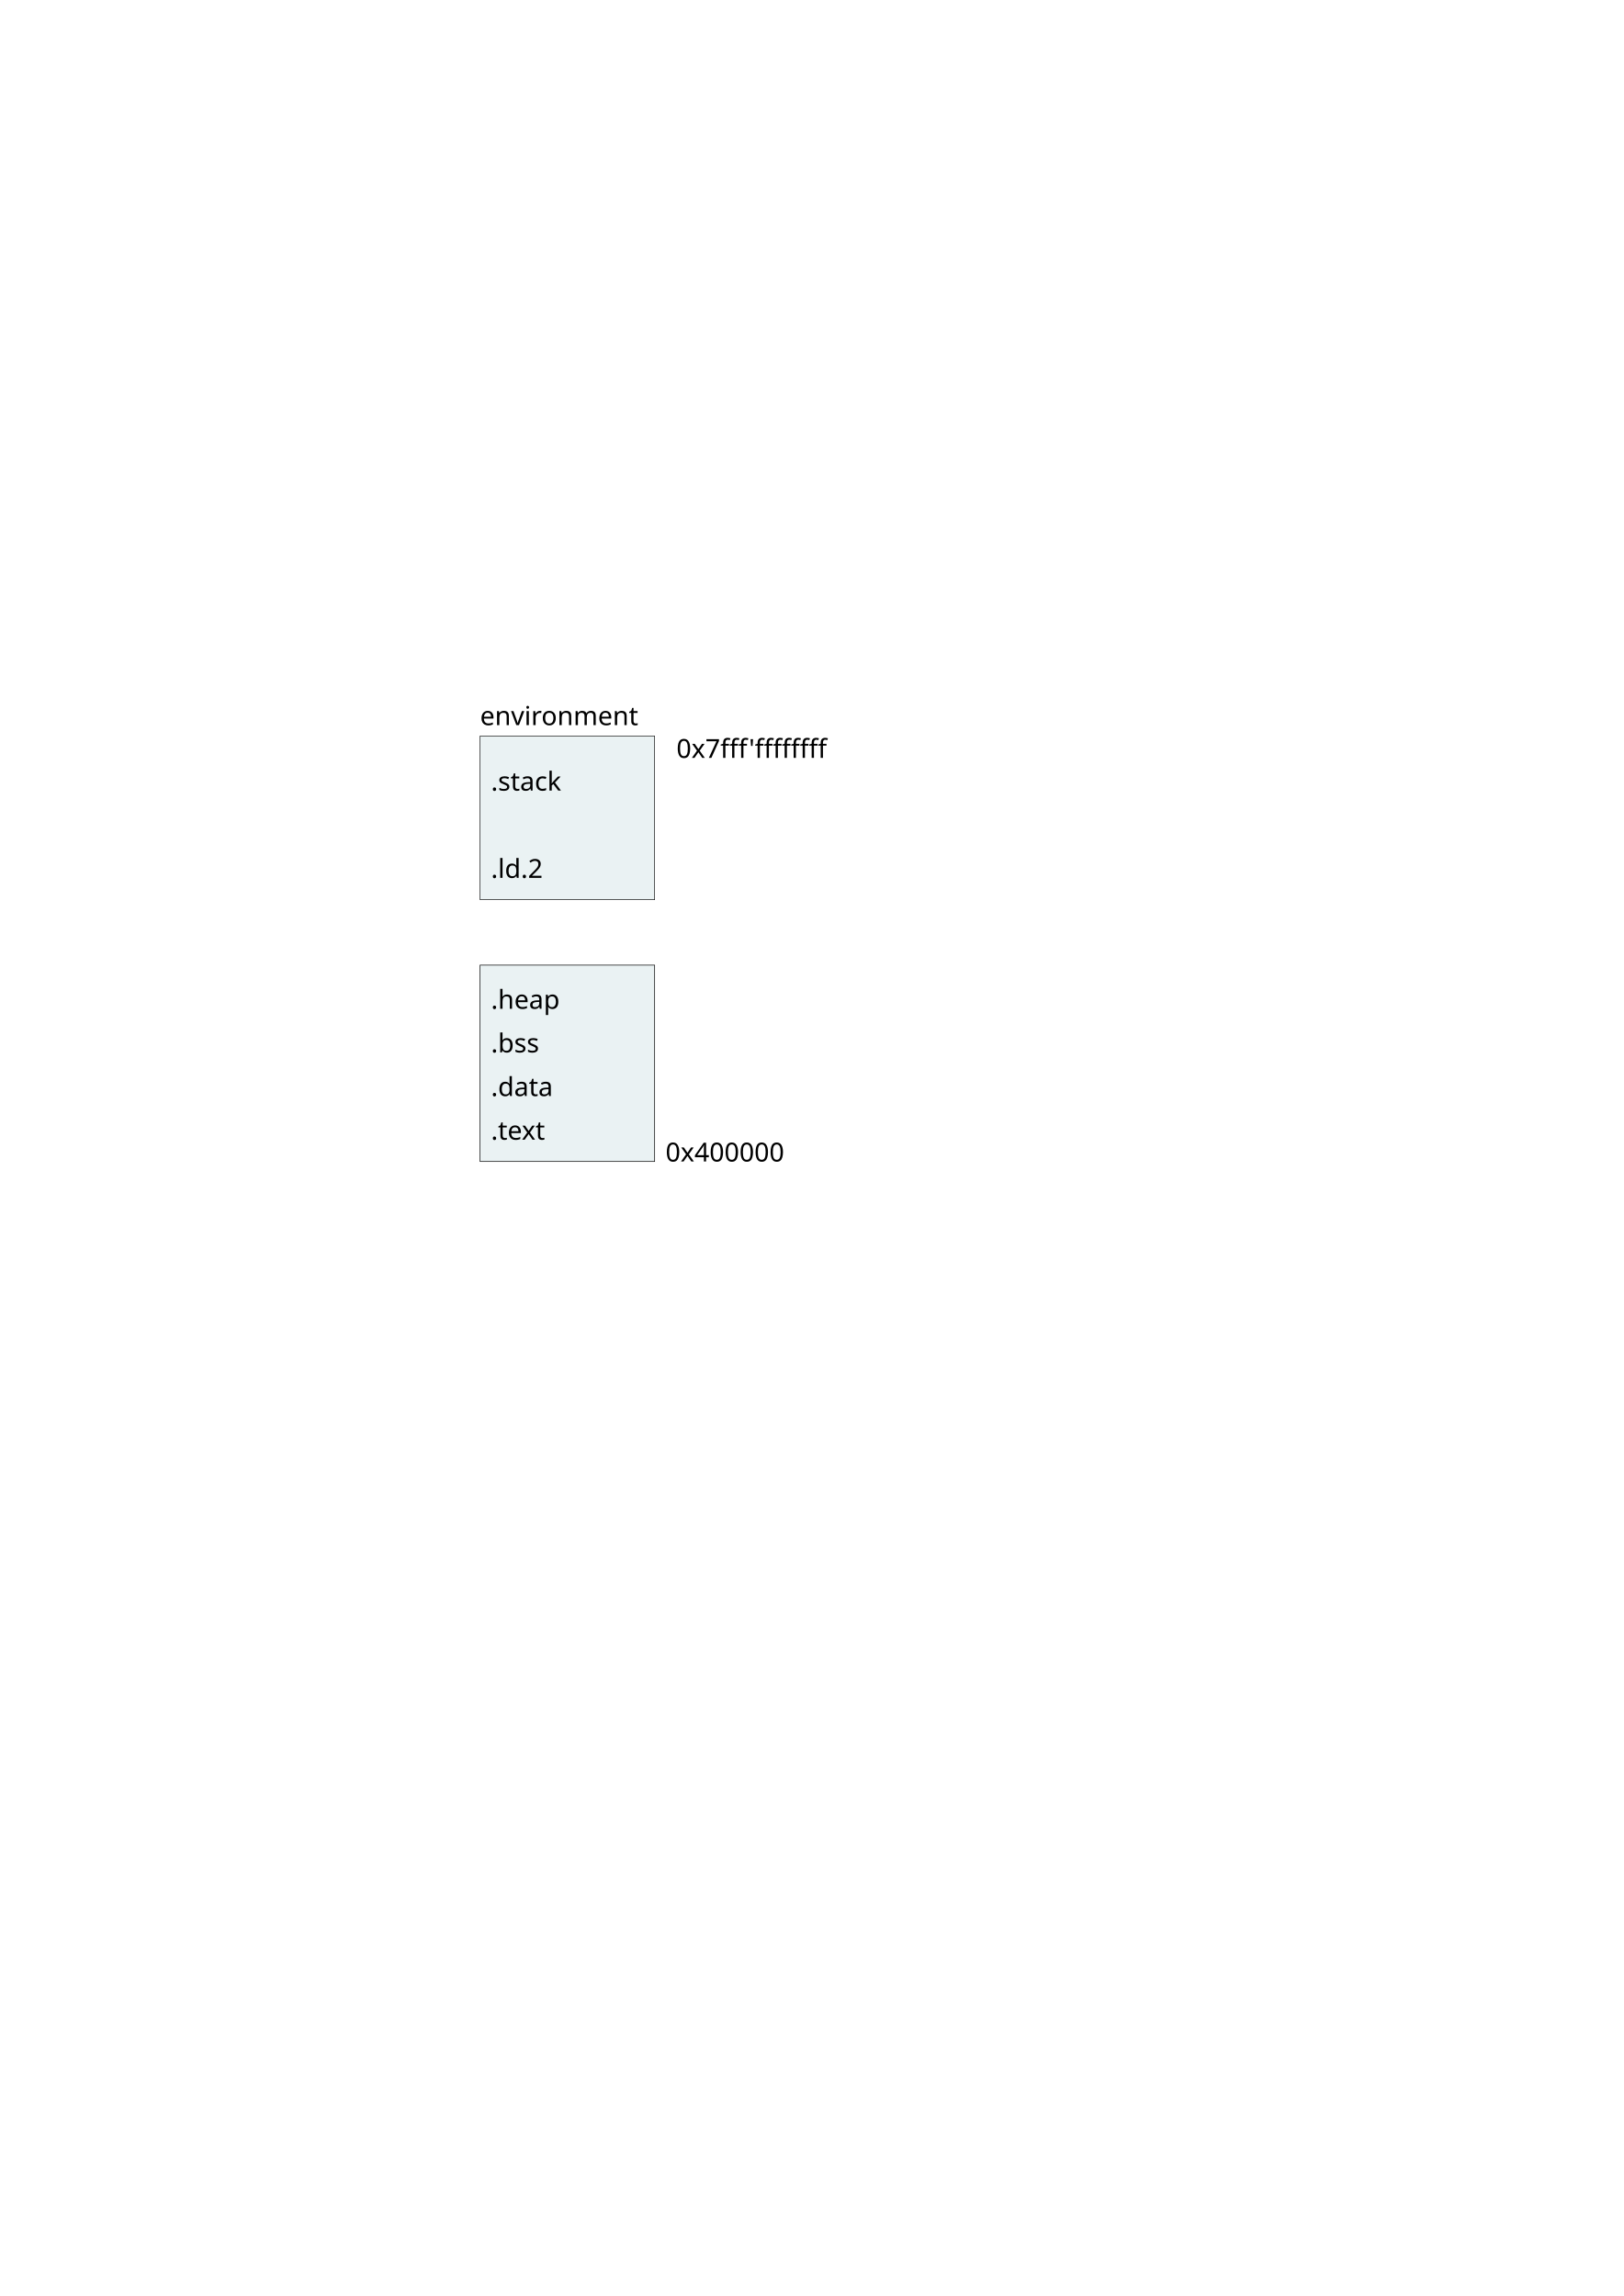
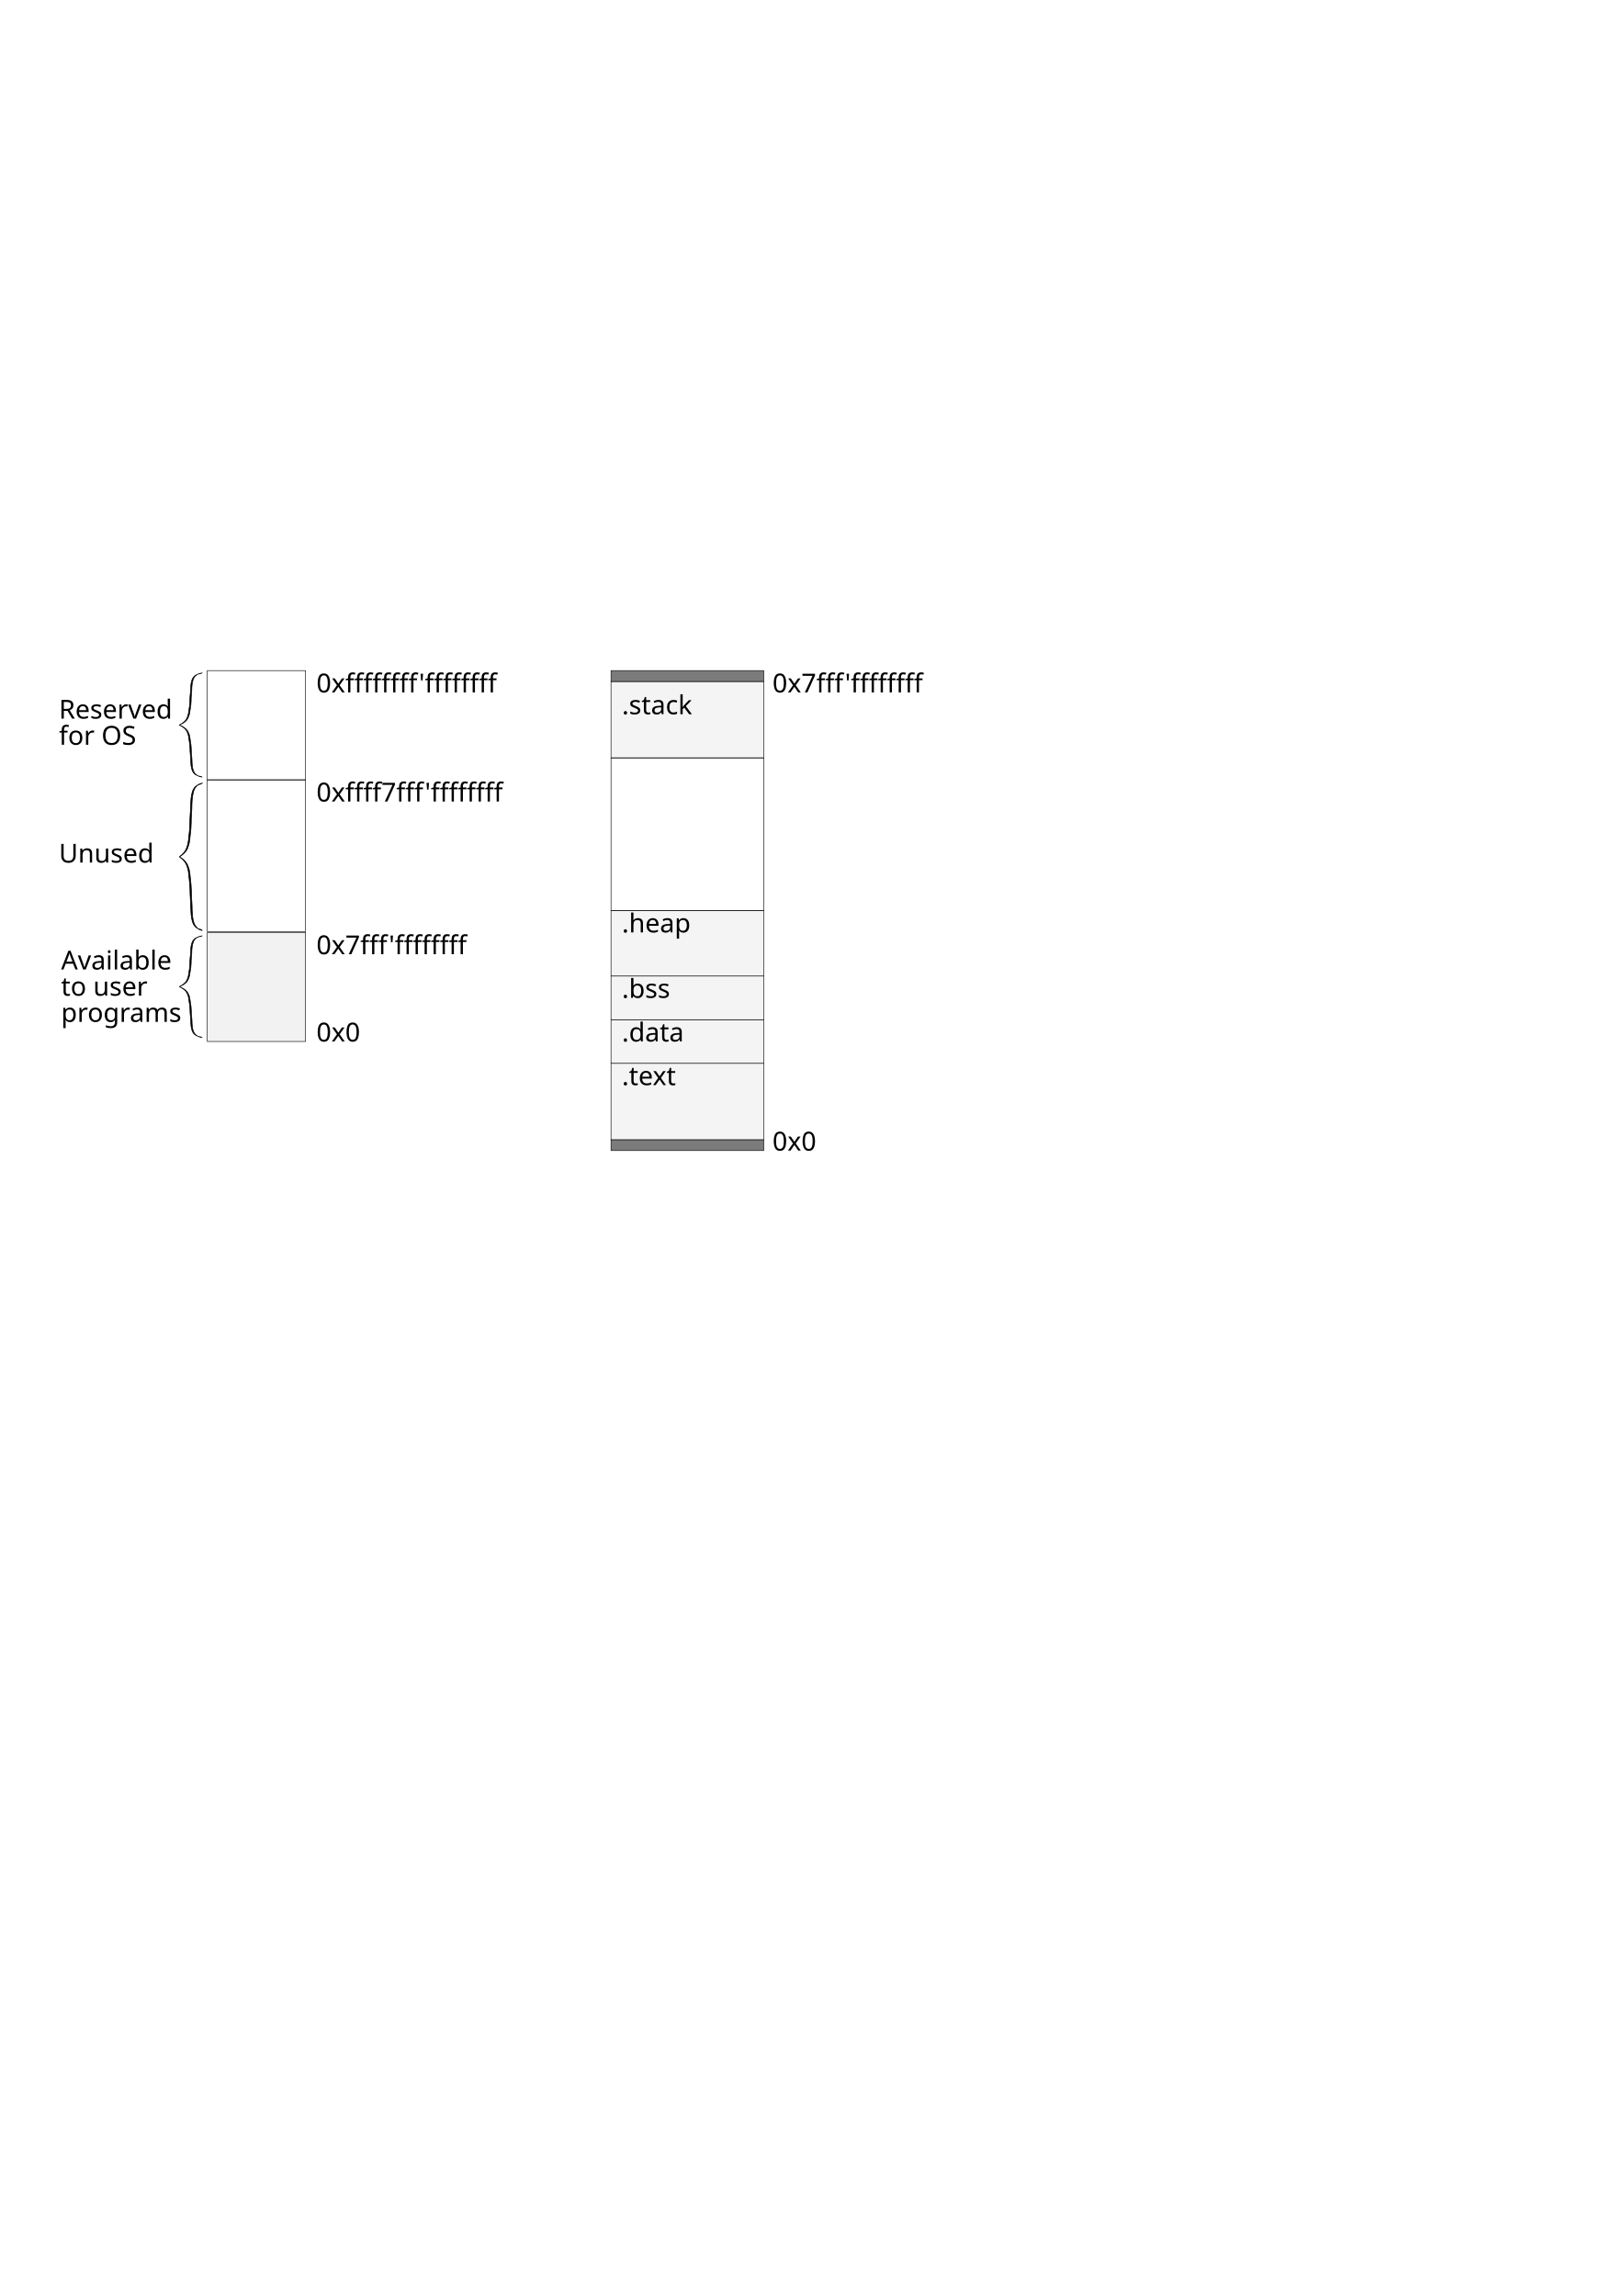
- <svg xmlns="http://www.w3.org/2000/svg" width="744.094" height="1052.362" id="svg2" version="1.1">
-   <defs id="defs4" />
+ <svg xmlns="http://www.w3.org/2000/svg" xmlns:ns2="http://www.openswatchbook.org/uri/2009/osb" xmlns:xlink="http://www.w3.org/1999/xlink" width="744.094" height="1052.362" id="svg2" version="1.1">
+   <defs id="defs4">
+     <linearGradient id="linearGradient4105">
+       <stop style="stop-color:#7b7b7b;stop-opacity:1;" offset="0" id="stop4107" />
+       <stop style="stop-color:#7b7b7b;stop-opacity:0;" offset="1" id="stop4109" />
+     </linearGradient>
+     <pattern xlink:href="#pattern5450" id="pattern5455" patternTransform="matrix(6.27451,0,0,7.027027,-22.04708,-251.97)" />
+     <pattern xlink:href="#Strips1_1" id="pattern5450" patternTransform="matrix(6.27451,0,0,7.027027,185.4644,-58.85277)" />
+     <pattern xlink:href="#pattern5407" id="pattern5430" patternTransform="matrix(5.511626,1.6054314e-8,-1.6054314e-8,5.511626,-52.2894,-193.273)" />
+     <pattern xlink:href="#Strips1_1" id="pattern5407" patternTransform="matrix(5.511626,1.6054314e-8,-1.6054314e-8,5.511626,236.1666,29.23447)" />
+     <pattern id="Strips1_1" patternTransform="translate(0,0) scale(10,10)" height="1" width="2" patternUnits="userSpaceOnUse">
+       <rect id="rect4664" height="2" width="1" y="-0.5" x="0" style="fill:black;stroke:none" />
+     </pattern>
+     <linearGradient id="linearGradient5379" ns2:paint="solid">
+       <stop style="stop-color:#000000;stop-opacity:1;" offset="0" id="stop5381" />
+     </linearGradient>
+     <pattern patternUnits="userSpaceOnUse" width="61.905" height="53.991" patternTransform="translate(149.3293,332.2909)" id="pattern5427">
+       <rect transform="matrix(0.8816701,0.4718663,-0.4718663,0.8816701,0,0)" ry="0" y="-7.332" x="13.85" height="33.07" width="52.36" id="rect3165" style="opacity:0.465;fill:url(#pattern5430);fill-opacity:1;stroke:#000000;stroke-width:0.078;stroke-miterlimit:4;stroke-opacity:1;stroke-dasharray:none" />
+     </pattern>
+     <pattern patternUnits="userSpaceOnUse" width="203.692" height="192.711" patternTransform="translate(83.15164,271.0001)" id="pattern5452">
+       <rect transform="matrix(0.8660254,0.5,-0.5,0.8660254,0,0)" y="-32.472" x="56.384" height="130" width="160" id="rect5444" style="opacity:0.465;fill:url(#pattern5455);fill-opacity:1;stroke:#000000;stroke-width:0.094;stroke-miterlimit:4;stroke-opacity:1;stroke-dasharray:none" />
+     </pattern>
+   </defs>
  <g id="layer1">
-     <rect style="fill:#eaf2f3;fill-opacity:1;fill-rule:evenodd;stroke:#000000;stroke-width:0.269px;stroke-linecap:butt;stroke-linejoin:miter;stroke-opacity:1" id="rect3755" width="80" height="75" x="220" y="337.362" />
-     <text xml:space="preserve" style="font-size:12px;font-style:normal;font-variant:normal;font-weight:normal;font-stretch:normal;line-height:125%;letter-spacing:0px;word-spacing:0px;fill:#000000;fill-opacity:1;stroke:none;font-family:cmr10;-inkscape-font-specification:cmr10" x="225" y="362.362" id="text3757">
-       <tspan id="tspan3759" x="225" y="362.362">.stack</tspan>
+     <text xml:space="preserve" style="font-size:12px;font-style:normal;font-variant:normal;font-weight:normal;font-stretch:normal;line-height:125%;letter-spacing:0px;word-spacing:0px;fill:#000000;fill-opacity:1;stroke:none;font-family:cmr10;-inkscape-font-specification:cmr10" x="354" y="317.362" id="text3757-6">
+       <tspan id="tspan3759-6" x="354" y="317.362">0x7fff'ffffffff</tspan>
    </text>
-     <text xml:space="preserve" style="font-size:12px;font-style:normal;font-variant:normal;font-weight:normal;font-stretch:normal;line-height:125%;letter-spacing:0px;word-spacing:0px;fill:#000000;fill-opacity:1;stroke:none;font-family:cmr10;-inkscape-font-specification:cmr10" x="225" y="402.362" id="text3757-8">
-       <tspan id="tspan3759-3" x="225" y="402.362">.ld.2</tspan>
+     <text xml:space="preserve" style="font-size:12px;font-style:normal;font-variant:normal;font-weight:normal;font-stretch:normal;line-height:125%;letter-spacing:0px;word-spacing:0px;fill:#000000;fill-opacity:1;stroke:none;font-family:cmr10;-inkscape-font-specification:cmr10" x="354" y="527.362" id="text3757-6-9">
+       <tspan id="tspan3759-6-7" x="354" y="527.362">0x0</tspan>
    </text>
-     <text xml:space="preserve" style="font-size:12px;font-style:normal;font-variant:normal;font-weight:normal;font-stretch:normal;line-height:125%;letter-spacing:0px;word-spacing:0px;fill:#000000;fill-opacity:1;stroke:none;font-family:cmr10;-inkscape-font-specification:cmr10" x="220" y="332.362" id="text3757-0">
-       <tspan id="tspan3759-2" x="220" y="332.362">environment</tspan>
+     <rect style="fill:#f2f2f2;fill-opacity:1;stroke:#000000;stroke-width:0.26;stroke-miterlimit:4;stroke-opacity:1;stroke-dasharray:none" id="rect5476" width="45" height="50" x="95" y="427.362" />
+     <rect style="fill:none;fill-opacity:1;stroke:#000000;stroke-width:0.26;stroke-miterlimit:4;stroke-opacity:1;stroke-dasharray:none" id="rect5500" width="45" height="69.63" x="95" y="357.362" />
+     <rect style="fill:none;fill-opacity:1;stroke:#000000;stroke-width:0.26;stroke-miterlimit:4;stroke-opacity:1;stroke-dasharray:none" id="rect5502" width="45" height="50.185" x="95" y="307.362" />
+     <text xml:space="preserve" style="font-size:12px;font-style:normal;font-variant:normal;font-weight:normal;font-stretch:normal;line-height:125%;letter-spacing:0px;word-spacing:0px;fill:#000000;fill-opacity:1;stroke:none;font-family:cmr10;-inkscape-font-specification:cmr10" x="145" y="477.362" id="text3757-6-9-0">
+       <tspan id="tspan3759-6-7-4" x="145" y="477.362">0x0</tspan>
    </text>
-     <text xml:space="preserve" style="font-size:12px;font-style:normal;font-variant:normal;font-weight:normal;font-stretch:normal;line-height:125%;letter-spacing:0px;word-spacing:0px;fill:#000000;fill-opacity:1;stroke:none;font-family:cmr10;-inkscape-font-specification:cmr10" x="310" y="347.362" id="text3757-6">
-       <tspan id="tspan3759-6" x="310" y="347.362">0x7fff'ffffffff</tspan>
+     <text xml:space="preserve" style="font-size:12px;font-style:normal;font-variant:normal;font-weight:normal;font-stretch:normal;line-height:125%;letter-spacing:0px;word-spacing:0px;fill:#000000;fill-opacity:1;stroke:none;font-family:cmr10;-inkscape-font-specification:cmr10" x="145" y="437.362" id="text3757-6-9-0-6">
+       <tspan id="tspan3759-6-7-4-0" x="145" y="437.362">0x7fff'ffffffff</tspan>
    </text>
-     <rect style="fill:#eaf2f3;fill-opacity:1;fill-rule:evenodd;stroke:#000000;stroke-width:0.295px;stroke-linecap:butt;stroke-linejoin:miter;stroke-opacity:1" id="rect3755-1" width="80" height="90" x="220" y="442.362" />
-     <text xml:space="preserve" style="font-size:40px;font-style:normal;font-variant:normal;font-weight:normal;font-stretch:normal;line-height:125%;letter-spacing:0px;word-spacing:0px;fill:#000000;fill-opacity:1;stroke:none;font-family:cmr10;-inkscape-font-specification:cmr10" x="225" y="462.362" id="text3761">
-       <tspan id="tspan3763" x="225" y="462.362" style="font-size:12px">.heap</tspan>
+     <text xml:space="preserve" style="font-size:12px;font-style:normal;font-variant:normal;font-weight:normal;font-stretch:normal;line-height:125%;letter-spacing:0px;word-spacing:0px;fill:#000000;fill-opacity:1;stroke:none;font-family:cmr10;-inkscape-font-specification:cmr10" x="145" y="317.362" id="text3757-6-9-0-6-8">
+       <tspan id="tspan3759-6-7-4-0-3" x="145" y="317.362">0xffffffff'ffffffff</tspan>
    </text>
-     <text xml:space="preserve" style="font-size:40px;font-style:normal;font-variant:normal;font-weight:normal;font-stretch:normal;line-height:125%;letter-spacing:0px;word-spacing:0px;fill:#000000;fill-opacity:1;stroke:none;font-family:cmr10;-inkscape-font-specification:cmr10" x="225" y="482.362" id="text3761-8">
-       <tspan id="tspan3763-8" x="225" y="482.362" style="font-size:12px">.bss</tspan>
+     <text xml:space="preserve" style="font-size:40px;font-style:normal;font-weight:normal;line-height:125%;letter-spacing:0px;word-spacing:0px;fill:#000000;fill-opacity:1;stroke:none;font-family:Sans" x="24.643" y="309.148" id="text5579">
+       <tspan id="tspan5581" x="24.643" y="309.148" style="font-style:normal;font-variant:normal;font-weight:normal;font-stretch:normal;font-family:cmr10;-inkscape-font-specification:cmr10" />
    </text>
-     <text xml:space="preserve" style="font-size:40px;font-style:normal;font-variant:normal;font-weight:normal;font-stretch:normal;line-height:125%;letter-spacing:0px;word-spacing:0px;fill:#000000;fill-opacity:1;stroke:none;font-family:cmr10;-inkscape-font-specification:cmr10" x="225" y="502.362" id="text3761-1">
-       <tspan id="tspan3763-7" x="225" y="502.362" style="font-size:12px">.data</tspan>
+     <text xml:space="preserve" style="font-size:40px;font-style:normal;font-variant:normal;font-weight:normal;font-stretch:normal;line-height:125%;letter-spacing:0px;word-spacing:0px;fill:#000000;fill-opacity:1;stroke:none;font-family:cmr10;-inkscape-font-specification:cmr10" x="49.286" y="304.505" id="text5583">
+       <tspan id="tspan5585" x="49.286" y="304.505" />
    </text>
-     <text xml:space="preserve" style="font-size:12px;font-style:normal;font-variant:normal;font-weight:normal;font-stretch:normal;line-height:125%;letter-spacing:0px;word-spacing:0px;fill:#000000;fill-opacity:1;stroke:none;font-family:cmr10;-inkscape-font-specification:cmr10" x="225" y="522.362" id="text3765">
-       <tspan id="tspan3767" x="225" y="522.362">.text</tspan>
+     <text xml:space="preserve" style="font-size:40px;font-style:normal;font-variant:normal;font-weight:normal;font-stretch:normal;line-height:125%;letter-spacing:0px;word-spacing:0px;fill:#000000;fill-opacity:1;stroke:none;font-family:cmr10;-inkscape-font-specification:cmr10" x="27" y="395.362" id="text5587">
+       <tspan id="tspan5589" x="27" y="395.362" style="font-size:12px">Unused</tspan>
    </text>
-     <text xml:space="preserve" style="font-size:12px;font-style:normal;font-variant:normal;font-weight:normal;font-stretch:normal;line-height:125%;letter-spacing:0px;word-spacing:0px;fill:#000000;fill-opacity:1;stroke:none;font-family:cmr10;-inkscape-font-specification:cmr10" x="305" y="532.362" id="text3757-6-9">
-       <tspan id="tspan3759-6-7" x="305" y="532.362">0x400000</tspan>
+     <text xml:space="preserve" style="font-size:40px;font-style:normal;font-variant:normal;font-weight:normal;font-stretch:normal;line-height:100%;letter-spacing:0px;word-spacing:0px;fill:#000000;fill-opacity:1;stroke:none;font-family:cmr10;-inkscape-font-specification:cmr10" x="28" y="444.362" id="text5587-3">
+       <tspan id="tspan5589-1" x="28" y="444.362" style="font-size:12px;line-height:100%">Available</tspan>
+       <tspan x="28" y="456.362" style="font-size:12px;line-height:100%" id="tspan5633">to user </tspan>
+       <tspan x="28" y="468.362" style="font-size:12px;line-height:100%" id="tspan5635">programs</tspan>
    </text>
+     <text xml:space="preserve" style="font-size:40px;font-style:normal;font-variant:normal;font-weight:normal;font-stretch:normal;line-height:100%;letter-spacing:0px;word-spacing:0px;fill:#000000;fill-opacity:1;stroke:none;font-family:cmr10;-inkscape-font-specification:cmr10" x="27" y="329.362" id="text5587-3-0">
+       <tspan x="27" y="329.362" style="font-size:12px;line-height:100%" id="tspan5635-6">Reserved</tspan>
+       <tspan x="27" y="341.362" style="font-size:12px;line-height:100%" id="tspan5692">for OS</tspan>
+     </text>
+     <text xml:space="preserve" style="font-size:12px;font-style:normal;font-variant:normal;font-weight:normal;font-stretch:normal;line-height:125%;letter-spacing:0px;word-spacing:0px;fill:#000000;fill-opacity:1;stroke:none;font-family:cmr10;-inkscape-font-specification:cmr10" x="145" y="367.362" id="text3757-6-9-0-6-0">
+       <tspan id="tspan3759-6-7-4-0-39" x="145" y="367.362">0xffff7fff'ffffffff</tspan>
+     </text>
+     <rect style="fill:#7b7b7b;fill-opacity:1;stroke:#000000;stroke-width:0.26;stroke-miterlimit:4;stroke-opacity:1;stroke-dasharray:none" id="rect3050" width="70" height="5" x="280" y="522.362" />
+     <rect style="fill:#f4f4f4;fill-opacity:1;stroke:#000000;stroke-width:0.26;stroke-miterlimit:4;stroke-opacity:1;stroke-dasharray:none" id="rect3050-3" width="70" height="35" x="280" y="487.362" />
+     <text xml:space="preserve" style="font-size:12px;font-style:normal;font-variant:normal;font-weight:normal;font-stretch:normal;line-height:125%;letter-spacing:0px;word-spacing:0px;fill:#000000;fill-opacity:1;stroke:none;font-family:cmr10;-inkscape-font-specification:cmr10;stroke-width:0.26;stroke-miterlimit:4;stroke-dasharray:none" x="285" y="497.362" id="text3828">
+       <tspan id="tspan3830" x="285" y="497.362">.text</tspan>
+     </text>
+     <rect style="fill:#f4f4f4;fill-opacity:1;stroke:#000000;stroke-width:0.26;stroke-miterlimit:4;stroke-opacity:1;stroke-dasharray:none" id="rect3050-3-4" width="70" height="20" x="280" y="467.362" />
+     <rect style="fill:#f4f4f4;fill-opacity:1;stroke:#000000;stroke-width:0.26;stroke-miterlimit:4;stroke-opacity:1;stroke-dasharray:none" id="rect3050-3-4-7" width="70" height="20" x="280" y="447.362" />
+     <rect style="fill:#f4f4f4;fill-opacity:1;stroke:#000000;stroke-width:0.26;stroke-miterlimit:4;stroke-opacity:1;stroke-dasharray:none" id="rect3050-3-4-7-7" width="70" height="30" x="280" y="417.362" />
+     <rect style="fill:#f4f4f4;fill-opacity:1;stroke:#000000;stroke-width:0.26;stroke-miterlimit:4;stroke-opacity:1;stroke-dasharray:none" id="rect3050-3-4-7-7-8" width="70" height="35" x="280" y="312.362" />
+     <rect style="fill:#7b7b7b;fill-opacity:1;stroke:#000000;stroke-width:0.26;stroke-miterlimit:4;stroke-opacity:1;stroke-dasharray:none;opacity:1" id="rect3050-3-4-7-7-8-7" width="70" height="5" x="280" y="307.362" />
+     <text xml:space="preserve" style="font-size:12px;font-style:normal;font-variant:normal;font-weight:normal;font-stretch:normal;line-height:125%;letter-spacing:0px;word-spacing:0px;fill:#000000;fill-opacity:1;stroke:none;font-family:cmr10;-inkscape-font-specification:cmr10;stroke-width:0.26;stroke-miterlimit:4;stroke-dasharray:none" x="285" y="477.362" id="text3828-3">
+       <tspan id="tspan3830-8" x="285" y="477.362">.data</tspan>
+     </text>
+     <text xml:space="preserve" style="font-size:12px;font-style:normal;font-variant:normal;font-weight:normal;font-stretch:normal;line-height:125%;letter-spacing:0px;word-spacing:0px;fill:#000000;fill-opacity:1;stroke:none;font-family:cmr10;-inkscape-font-specification:cmr10;stroke-width:0.26;stroke-miterlimit:4;stroke-dasharray:none" x="285" y="457.362" id="text3828-8">
+       <tspan id="tspan3830-9" x="285" y="457.362">.bss</tspan>
+     </text>
+     <text xml:space="preserve" style="font-size:12px;font-style:normal;font-variant:normal;font-weight:normal;font-stretch:normal;line-height:125%;letter-spacing:0px;word-spacing:0px;fill:#000000;fill-opacity:1;stroke:none;font-family:cmr10;-inkscape-font-specification:cmr10;stroke-width:0.26;stroke-miterlimit:4;stroke-dasharray:none" x="285" y="427.362" id="text3828-4">
+       <tspan id="tspan3830-3" x="285" y="427.362">.heap</tspan>
+     </text>
+     <text xml:space="preserve" style="font-size:12px;font-style:normal;font-variant:normal;font-weight:normal;font-stretch:normal;line-height:125%;letter-spacing:0px;word-spacing:0px;fill:#000000;fill-opacity:1;stroke:none;font-family:cmr10;-inkscape-font-specification:cmr10;stroke-width:0.26;stroke-miterlimit:4;stroke-dasharray:none" x="285" y="327.362" id="text3828-7">
+       <tspan id="tspan3830-91" x="285" y="327.362">.stack</tspan>
+     </text>
+     <rect style="fill:none;fill-opacity:1;stroke:#000000;stroke-width:0.26;stroke-miterlimit:4;stroke-opacity:1;stroke-dasharray:none;opacity:1" id="rect3988" width="70" height="70" x="280" y="347.362" />
+     <path style="fill:#000000;fill-opacity:1;stroke:#000000;stroke-width:0.254;stroke-miterlimit:4;stroke-opacity:1;stroke-dasharray:none" d="m 92.651,308.417 c -1.27,0.206 -2.447,0.666 -3.373,1.323 -0.961,0.718 -1.26,1.638 -1.53,2.579 -0.282,1.023 -0.358,2.055 -0.406,3.095 0.016,1.028 -0.104,2.048 -0.219,3.072 -0.126,1.082 -0.135,2.167 -0.156,3.252 0.002,1.137 -0.18,2.26 -0.375,3.386 -0.17,1.114 -0.262,2.231 -0.656,3.319 -0.304,0.685 -0.591,1.393 -1.155,1.996 -0.285,0.305 -0.563,0.516 -0.906,0.785 -0.523,0.408 -1.108,0.749 -1.749,1.054 l 0.625,-0.202 c 0.636,-0.31 1.261,-0.644 1.78,-1.054 0.35,-0.279 0.616,-0.468 0.906,-0.785 0.557,-0.609 0.821,-1.308 1.124,-1.996 0.385,-1.091 0.486,-2.204 0.656,-3.319 0.196,-1.128 0.377,-2.27 0.375,-3.409 0.021,-1.084 0.031,-2.171 0.156,-3.252 0.114,-1.025 0.203,-2.043 0.187,-3.072 0.049,-1.037 0.152,-2.075 0.437,-3.095 0.272,-0.935 0.563,-1.85 1.53,-2.556 0.144,-0.099 0.321,-0.175 0.437,-0.292 0.028,-0.029 -0.163,0.02 -0.125,0 0.538,-0.288 1.212,-0.409 1.843,-0.538 l 0.593,-0.292 z m -10.462,23.928 c 0.641,0.305 1.257,0.646 1.78,1.054 0.342,0.269 0.62,0.48 0.906,0.785 0.564,0.603 0.852,1.311 1.155,1.996 0.394,1.089 0.455,2.205 0.625,3.319 0.195,1.126 0.377,2.25 0.375,3.386 0.021,1.085 0.062,2.17 0.187,3.252 0.114,1.024 0.203,2.044 0.187,3.072 0.048,1.04 0.124,2.072 0.406,3.095 0.27,0.941 0.569,1.861 1.53,2.579 0.926,0.658 2.103,1.117 3.373,1.323 l -0.562,-0.314 c -0.631,-0.129 -1.336,-0.228 -1.874,-0.516 -0.038,-0.02 0.184,0.029 0.156,0 -0.117,-0.116 -0.293,-0.192 -0.437,-0.291 -0.967,-0.707 -1.29,-1.621 -1.561,-2.557 -0.285,-1.02 -0.357,-2.057 -0.406,-3.095 0.015,-1.029 -0.073,-2.047 -0.187,-3.072 -0.125,-1.081 -0.166,-2.167 -0.187,-3.252 0.003,-1.138 -0.178,-2.281 -0.375,-3.409 -0.17,-1.115 -0.24,-2.228 -0.625,-3.319 -0.303,-0.688 -0.598,-1.387 -1.155,-1.996 -0.29,-0.317 -0.555,-0.506 -0.906,-0.785 -0.52,-0.41 -1.113,-0.744 -1.749,-1.054 l -0.656,-0.202 z" id="path3989-0" />
+     <path style="fill:#000000;fill-opacity:1;stroke:#000000;stroke-width:0.302;stroke-miterlimit:4;stroke-opacity:1;stroke-dasharray:none" d="m 92.68,358.926 c -1.27,0.291 -2.448,0.941 -3.374,1.871 -0.962,1.016 -1.261,2.317 -1.531,3.648 -0.282,1.447 -0.359,2.907 -0.406,4.377 0.016,1.454 -0.104,2.897 -0.219,4.345 -0.126,1.53 -0.135,3.065 -0.156,4.599 0.002,1.608 -0.18,3.196 -0.375,4.789 -0.17,1.576 -0.262,3.155 -0.656,4.694 -0.304,0.968 -0.591,1.97 -1.156,2.823 -0.285,0.431 -0.564,0.73 -0.906,1.11 -0.523,0.577 -1.109,1.059 -1.75,1.491 l 0.625,-0.285 c 0.636,-0.439 1.261,-0.911 1.781,-1.491 0.35,-0.395 0.616,-0.662 0.906,-1.11 0.558,-0.862 0.822,-1.85 1.125,-2.823 0.385,-1.543 0.486,-3.117 0.656,-4.694 0.196,-1.595 0.378,-3.211 0.375,-4.821 0.021,-1.533 0.031,-3.07 0.156,-4.599 0.114,-1.449 0.203,-2.89 0.187,-4.345 0.049,-1.467 0.152,-2.935 0.437,-4.377 0.272,-1.323 0.564,-2.616 1.531,-3.616 0.144,-0.14 0.321,-0.248 0.437,-0.412 0.028,-0.04 -0.163,0.029 -0.125,0 0.538,-0.407 1.212,-0.579 1.843,-0.761 l 0.594,-0.412 z m -10.467,33.843 c 0.641,0.432 1.258,0.914 1.781,1.491 0.342,0.38 0.621,0.679 0.906,1.11 0.565,0.853 0.852,1.855 1.156,2.823 0.394,1.539 0.455,3.118 0.625,4.694 0.195,1.593 0.377,3.182 0.375,4.789 0.021,1.535 0.062,3.069 0.187,4.599 0.114,1.448 0.203,2.891 0.187,4.345 0.048,1.47 0.124,2.931 0.406,4.377 0.27,1.331 0.569,2.632 1.531,3.648 0.927,0.93 2.104,1.58 3.374,1.871 l -0.562,-0.444 c -0.631,-0.183 -1.337,-0.323 -1.875,-0.729 -0.038,-0.029 0.184,0.04 0.156,0 -0.117,-0.164 -0.293,-0.272 -0.437,-0.412 -0.967,-1 -1.29,-2.293 -1.562,-3.616 -0.285,-1.443 -0.357,-2.91 -0.406,-4.377 0.015,-1.455 -0.073,-2.896 -0.187,-4.345 -0.125,-1.529 -0.166,-3.066 -0.187,-4.599 0.003,-1.61 -0.178,-3.226 -0.375,-4.821 -0.17,-1.578 -0.24,-3.151 -0.625,-4.694 -0.303,-0.973 -0.598,-1.961 -1.156,-2.823 -0.29,-0.448 -0.556,-0.715 -0.906,-1.11 -0.52,-0.58 -1.113,-1.052 -1.75,-1.491 l -0.656,-0.285 z" id="path3989-8" />
+     <path style="fill:#000000;fill-opacity:1;stroke:#000000;stroke-width:0.251;stroke-miterlimit:4;stroke-opacity:1;stroke-dasharray:none" d="m 92.658,428.915 c -1.27,0.201 -2.447,0.65 -3.373,1.292 -0.961,0.702 -1.26,1.6 -1.53,2.519 -0.282,0.999 -0.359,2.007 -0.406,3.023 0.016,1.004 -0.104,2 -0.219,3.001 -0.126,1.057 -0.135,2.116 -0.156,3.176 0.002,1.11 -0.18,2.207 -0.375,3.307 -0.17,1.088 -0.262,2.179 -0.656,3.242 -0.304,0.669 -0.591,1.36 -1.156,1.949 -0.285,0.298 -0.563,0.504 -0.906,0.767 -0.523,0.398 -1.108,0.731 -1.749,1.029 l 0.625,-0.197 c 0.636,-0.303 1.261,-0.629 1.78,-1.029 0.35,-0.273 0.616,-0.457 0.906,-0.767 0.557,-0.595 0.822,-1.278 1.124,-1.949 0.385,-1.066 0.486,-2.152 0.656,-3.242 0.196,-1.102 0.378,-2.217 0.375,-3.329 0.021,-1.059 0.031,-2.12 0.156,-3.176 0.114,-1.001 0.203,-1.996 0.187,-3.001 0.049,-1.013 0.152,-2.026 0.437,-3.023 0.272,-0.914 0.563,-1.807 1.53,-2.497 0.144,-0.097 0.321,-0.171 0.437,-0.285 0.028,-0.028 -0.163,0.019 -0.125,0 0.538,-0.281 1.212,-0.4 1.843,-0.526 l 0.593,-0.285 z m -10.463,23.371 c 0.641,0.298 1.257,0.631 1.78,1.029 0.342,0.263 0.621,0.469 0.906,0.767 0.564,0.589 0.852,1.281 1.156,1.949 0.394,1.063 0.455,2.153 0.625,3.242 0.195,1.1 0.377,2.197 0.375,3.307 0.021,1.06 0.062,2.119 0.187,3.176 0.114,1 0.203,1.997 0.187,3.001 0.048,1.015 0.124,2.024 0.406,3.023 0.27,0.919 0.569,1.817 1.53,2.519 0.926,0.642 2.103,1.091 3.373,1.292 l -0.562,-0.307 c -0.631,-0.126 -1.336,-0.223 -1.874,-0.504 -0.038,-0.019 0.184,0.028 0.156,0 -0.117,-0.114 -0.293,-0.188 -0.437,-0.285 -0.967,-0.69 -1.29,-1.583 -1.562,-2.497 -0.285,-0.996 -0.357,-2.01 -0.406,-3.023 0.015,-1.005 -0.073,-2 -0.187,-3.001 -0.125,-1.056 -0.166,-2.117 -0.187,-3.176 0.003,-1.112 -0.178,-2.228 -0.375,-3.329 -0.17,-1.089 -0.24,-2.176 -0.625,-3.242 -0.303,-0.672 -0.598,-1.354 -1.156,-1.949 -0.29,-0.31 -0.556,-0.494 -0.906,-0.767 -0.52,-0.401 -1.113,-0.726 -1.749,-1.029 l -0.656,-0.197 z" id="path3989-1" />
  </g>
</svg>
